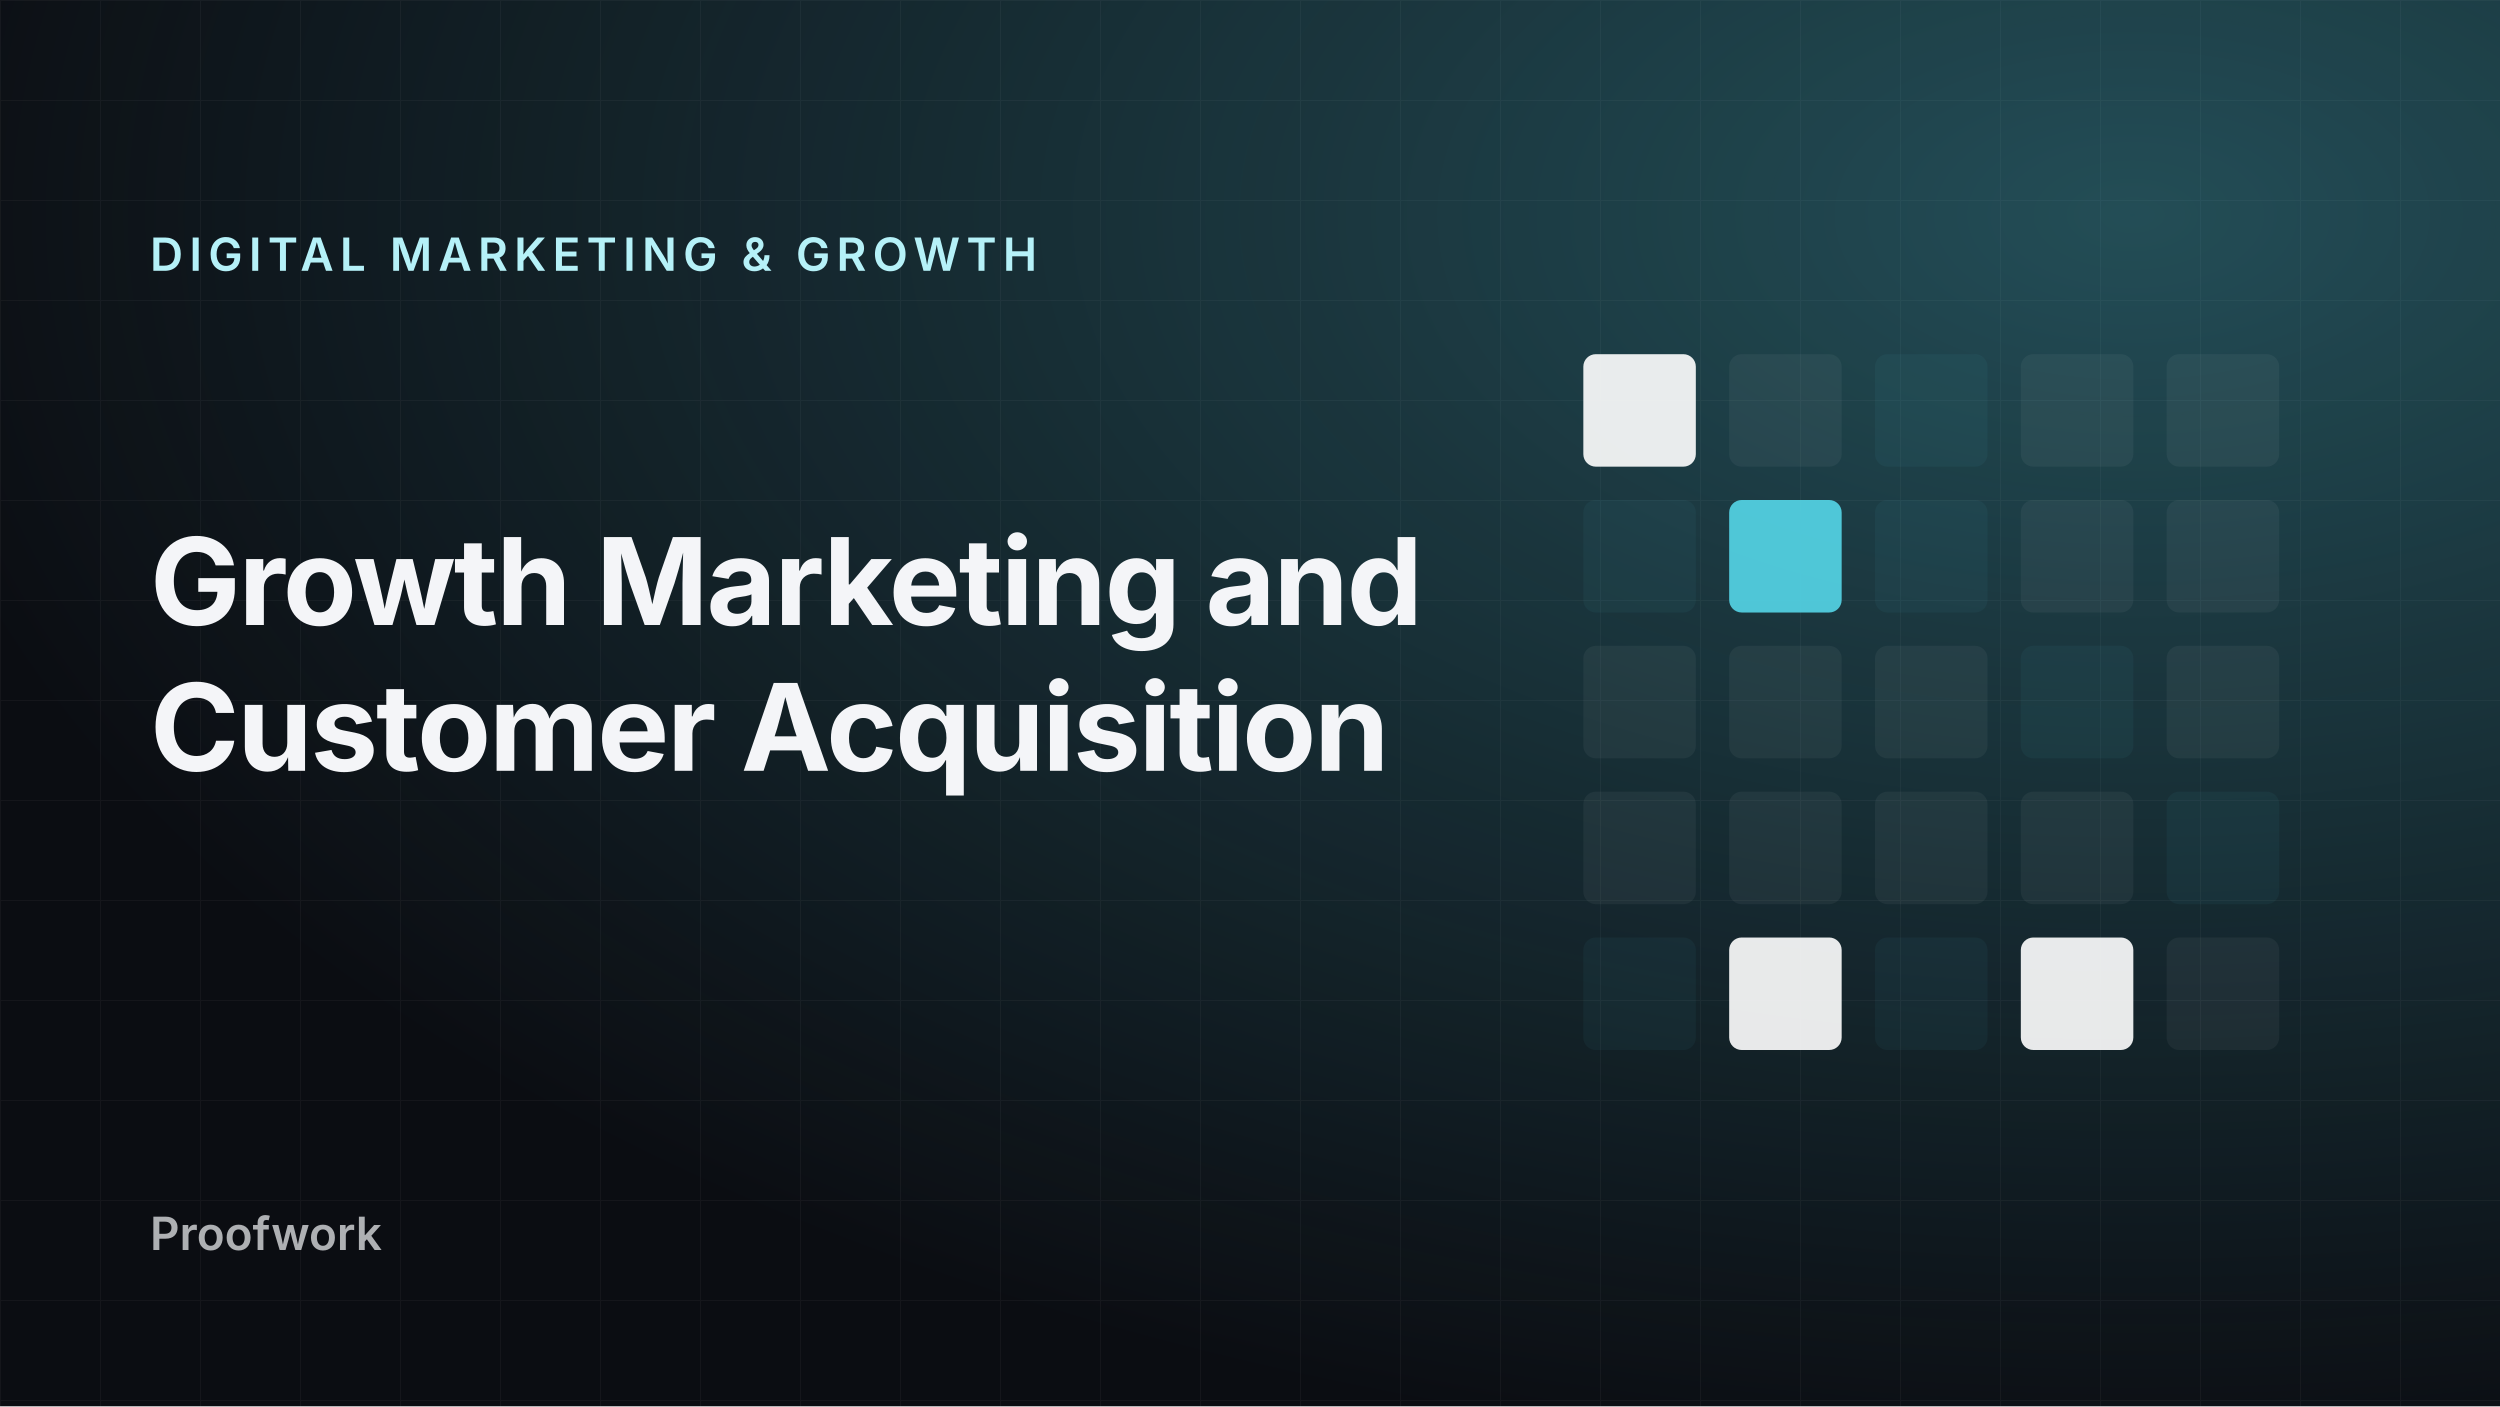
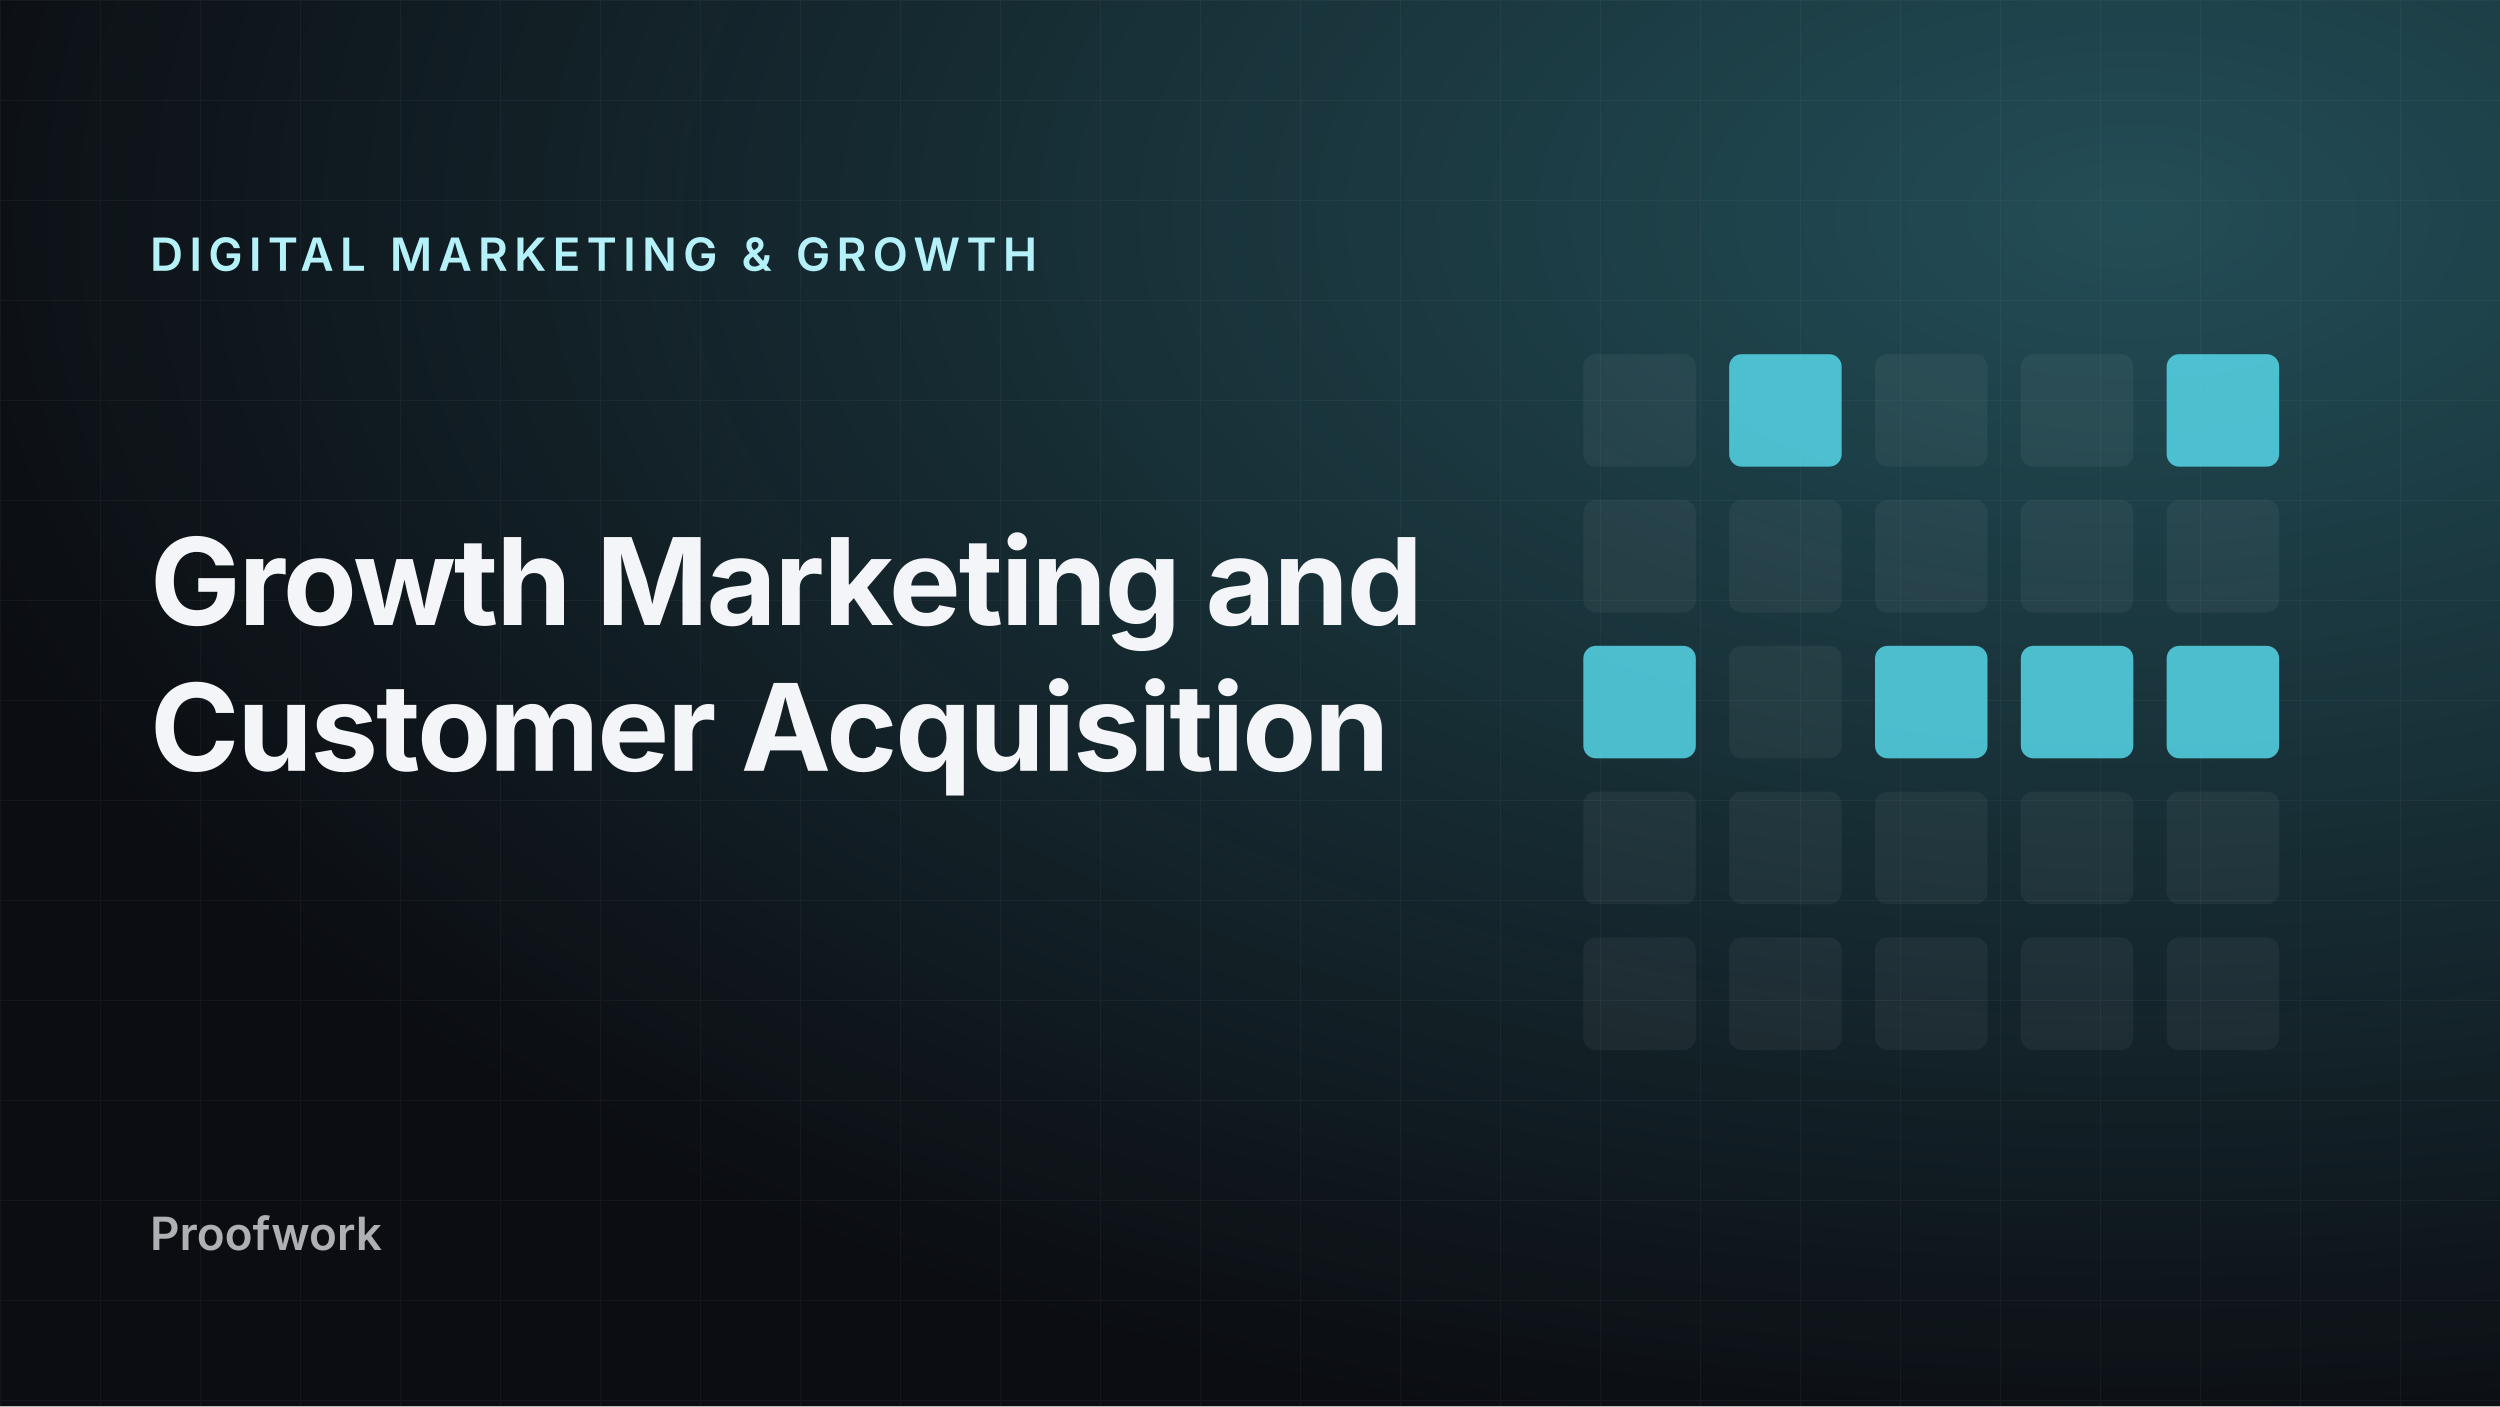
<svg xmlns="http://www.w3.org/2000/svg" width="1200" height="675" viewBox="0 0 1200 675" role="img" aria-label="Growth Marketing and Customer Acquisition">
  <defs>
    <radialGradient id="g" cx="0.85" cy="0.15" r="0.9">
      <stop offset="0" stop-color="#55D6E8" stop-opacity="0.32" />
      <stop offset="1" stop-color="#55D6E8" stop-opacity="0" />
    </radialGradient>
    <pattern id="p" width="48" height="48" patternUnits="userSpaceOnUse">
      <path d="M48 0H0V48" fill="none" stroke="#ffffff" stroke-opacity="0.04" />
    </pattern>
  </defs>
  <rect width="1200" height="675" fill="#0B0D12" />
  <rect width="1200" height="675" fill="url(#p)" />
  <rect width="1200" height="675" fill="url(#g)" />
-   <rect x="760" y="170" width="54" height="54" rx="6" fill="#ffffff" fill-opacity="0.9" />
-   <rect x="830" y="170" width="54" height="54" rx="6" fill="#ffffff" fill-opacity="0.05" />
-   <rect x="900" y="170" width="54" height="54" rx="6" fill="#55D6E8" fill-opacity="0.05" />
+   <rect x="760" y="170" width="54" height="54" rx="6" fill="#ffffff" fill-opacity="0.05" />
+   <rect x="830" y="170" width="54" height="54" rx="6" fill="#55D6E8" fill-opacity="0.85" />
+   <rect x="900" y="170" width="54" height="54" rx="6" fill="#ffffff" fill-opacity="0.05" />
  <rect x="970" y="170" width="54" height="54" rx="6" fill="#ffffff" fill-opacity="0.05" />
-   <rect x="1040" y="170" width="54" height="54" rx="6" fill="#ffffff" fill-opacity="0.05" />
-   <rect x="760" y="240" width="54" height="54" rx="6" fill="#55D6E8" fill-opacity="0.05" />
-   <rect x="830" y="240" width="54" height="54" rx="6" fill="#55D6E8" fill-opacity="0.9" />
-   <rect x="900" y="240" width="54" height="54" rx="6" fill="#55D6E8" fill-opacity="0.05" />
+   <rect x="1040" y="170" width="54" height="54" rx="6" fill="#55D6E8" fill-opacity="0.85" />
+   <rect x="760" y="240" width="54" height="54" rx="6" fill="#ffffff" fill-opacity="0.05" />
+   <rect x="830" y="240" width="54" height="54" rx="6" fill="#ffffff" fill-opacity="0.05" />
+   <rect x="900" y="240" width="54" height="54" rx="6" fill="#ffffff" fill-opacity="0.05" />
  <rect x="970" y="240" width="54" height="54" rx="6" fill="#ffffff" fill-opacity="0.05" />
  <rect x="1040" y="240" width="54" height="54" rx="6" fill="#ffffff" fill-opacity="0.05" />
-   <rect x="760" y="310" width="54" height="54" rx="6" fill="#ffffff" fill-opacity="0.05" />
+   <rect x="760" y="310" width="54" height="54" rx="6" fill="#55D6E8" fill-opacity="0.85" />
  <rect x="830" y="310" width="54" height="54" rx="6" fill="#ffffff" fill-opacity="0.05" />
-   <rect x="900" y="310" width="54" height="54" rx="6" fill="#ffffff" fill-opacity="0.05" />
-   <rect x="970" y="310" width="54" height="54" rx="6" fill="#55D6E8" fill-opacity="0.05" />
-   <rect x="1040" y="310" width="54" height="54" rx="6" fill="#ffffff" fill-opacity="0.05" />
+   <rect x="900" y="310" width="54" height="54" rx="6" fill="#55D6E8" fill-opacity="0.85" />
+   <rect x="970" y="310" width="54" height="54" rx="6" fill="#55D6E8" fill-opacity="0.85" />
+   <rect x="1040" y="310" width="54" height="54" rx="6" fill="#55D6E8" fill-opacity="0.85" />
  <rect x="760" y="380" width="54" height="54" rx="6" fill="#ffffff" fill-opacity="0.05" />
  <rect x="830" y="380" width="54" height="54" rx="6" fill="#ffffff" fill-opacity="0.05" />
  <rect x="900" y="380" width="54" height="54" rx="6" fill="#ffffff" fill-opacity="0.05" />
  <rect x="970" y="380" width="54" height="54" rx="6" fill="#ffffff" fill-opacity="0.05" />
-   <rect x="1040" y="380" width="54" height="54" rx="6" fill="#55D6E8" fill-opacity="0.05" />
-   <rect x="760" y="450" width="54" height="54" rx="6" fill="#55D6E8" fill-opacity="0.05" />
-   <rect x="830" y="450" width="54" height="54" rx="6" fill="#ffffff" fill-opacity="0.9" />
-   <rect x="900" y="450" width="54" height="54" rx="6" fill="#55D6E8" fill-opacity="0.05" />
-   <rect x="970" y="450" width="54" height="54" rx="6" fill="#ffffff" fill-opacity="0.9" />
+   <rect x="1040" y="380" width="54" height="54" rx="6" fill="#ffffff" fill-opacity="0.05" />
+   <rect x="760" y="450" width="54" height="54" rx="6" fill="#ffffff" fill-opacity="0.05" />
+   <rect x="830" y="450" width="54" height="54" rx="6" fill="#ffffff" fill-opacity="0.05" />
+   <rect x="900" y="450" width="54" height="54" rx="6" fill="#ffffff" fill-opacity="0.05" />
+   <rect x="970" y="450" width="54" height="54" rx="6" fill="#ffffff" fill-opacity="0.05" />
  <rect x="1040" y="450" width="54" height="54" rx="6" fill="#ffffff" fill-opacity="0.05" />
  <text x="72" y="130" font-family="Inter, Arial, sans-serif" font-size="22" font-weight="600" fill="#B5F1F8" letter-spacing="3">DIGITAL MARKETING &amp; GROWTH</text>
  <text x="72" y="300" font-family="Bricolage Grotesque, Inter, Arial, sans-serif" font-size="58" font-weight="700" fill="#F4F5F8" letter-spacing="-1">Growth Marketing and</text>
  <text x="72" y="370" font-family="Bricolage Grotesque, Inter, Arial, sans-serif" font-size="58" font-weight="700" fill="#F4F5F8" letter-spacing="-1">Customer Acquisition</text>
  <text x="72" y="600" font-family="Inter, Arial, sans-serif" font-size="22" font-weight="600" fill="#F4F5F8" fill-opacity="0.7">Proofwork</text>
</svg>
